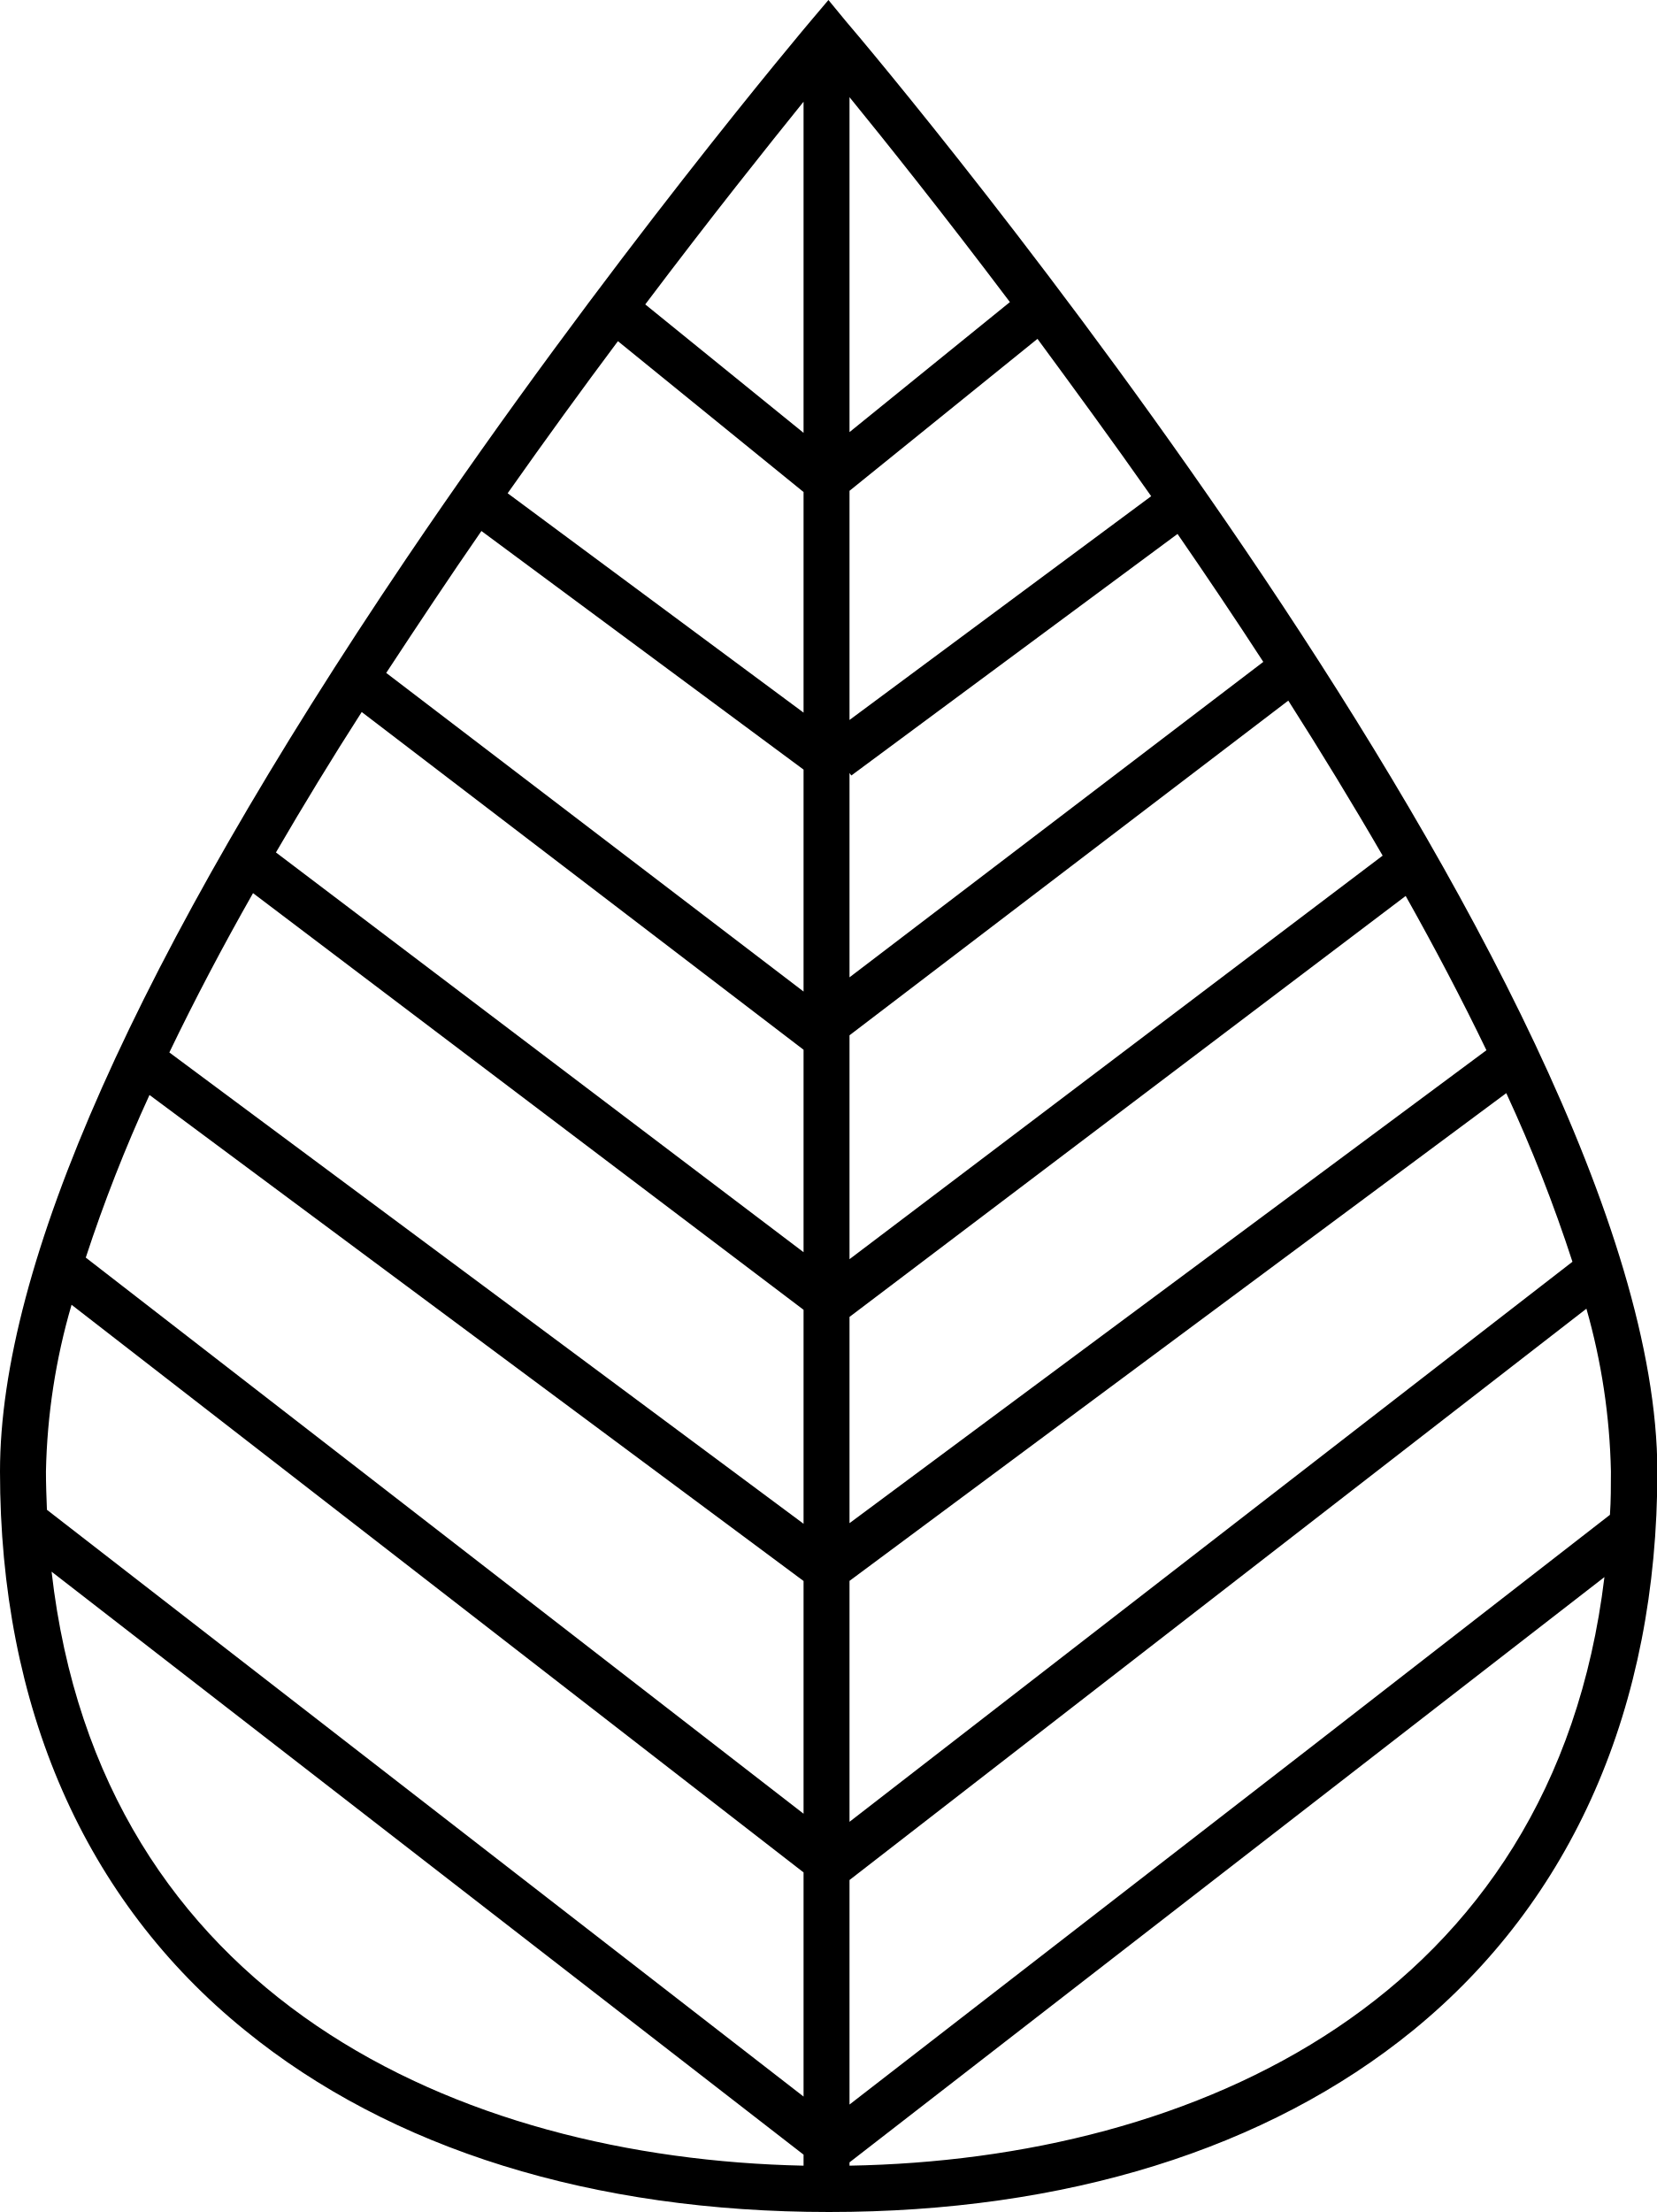
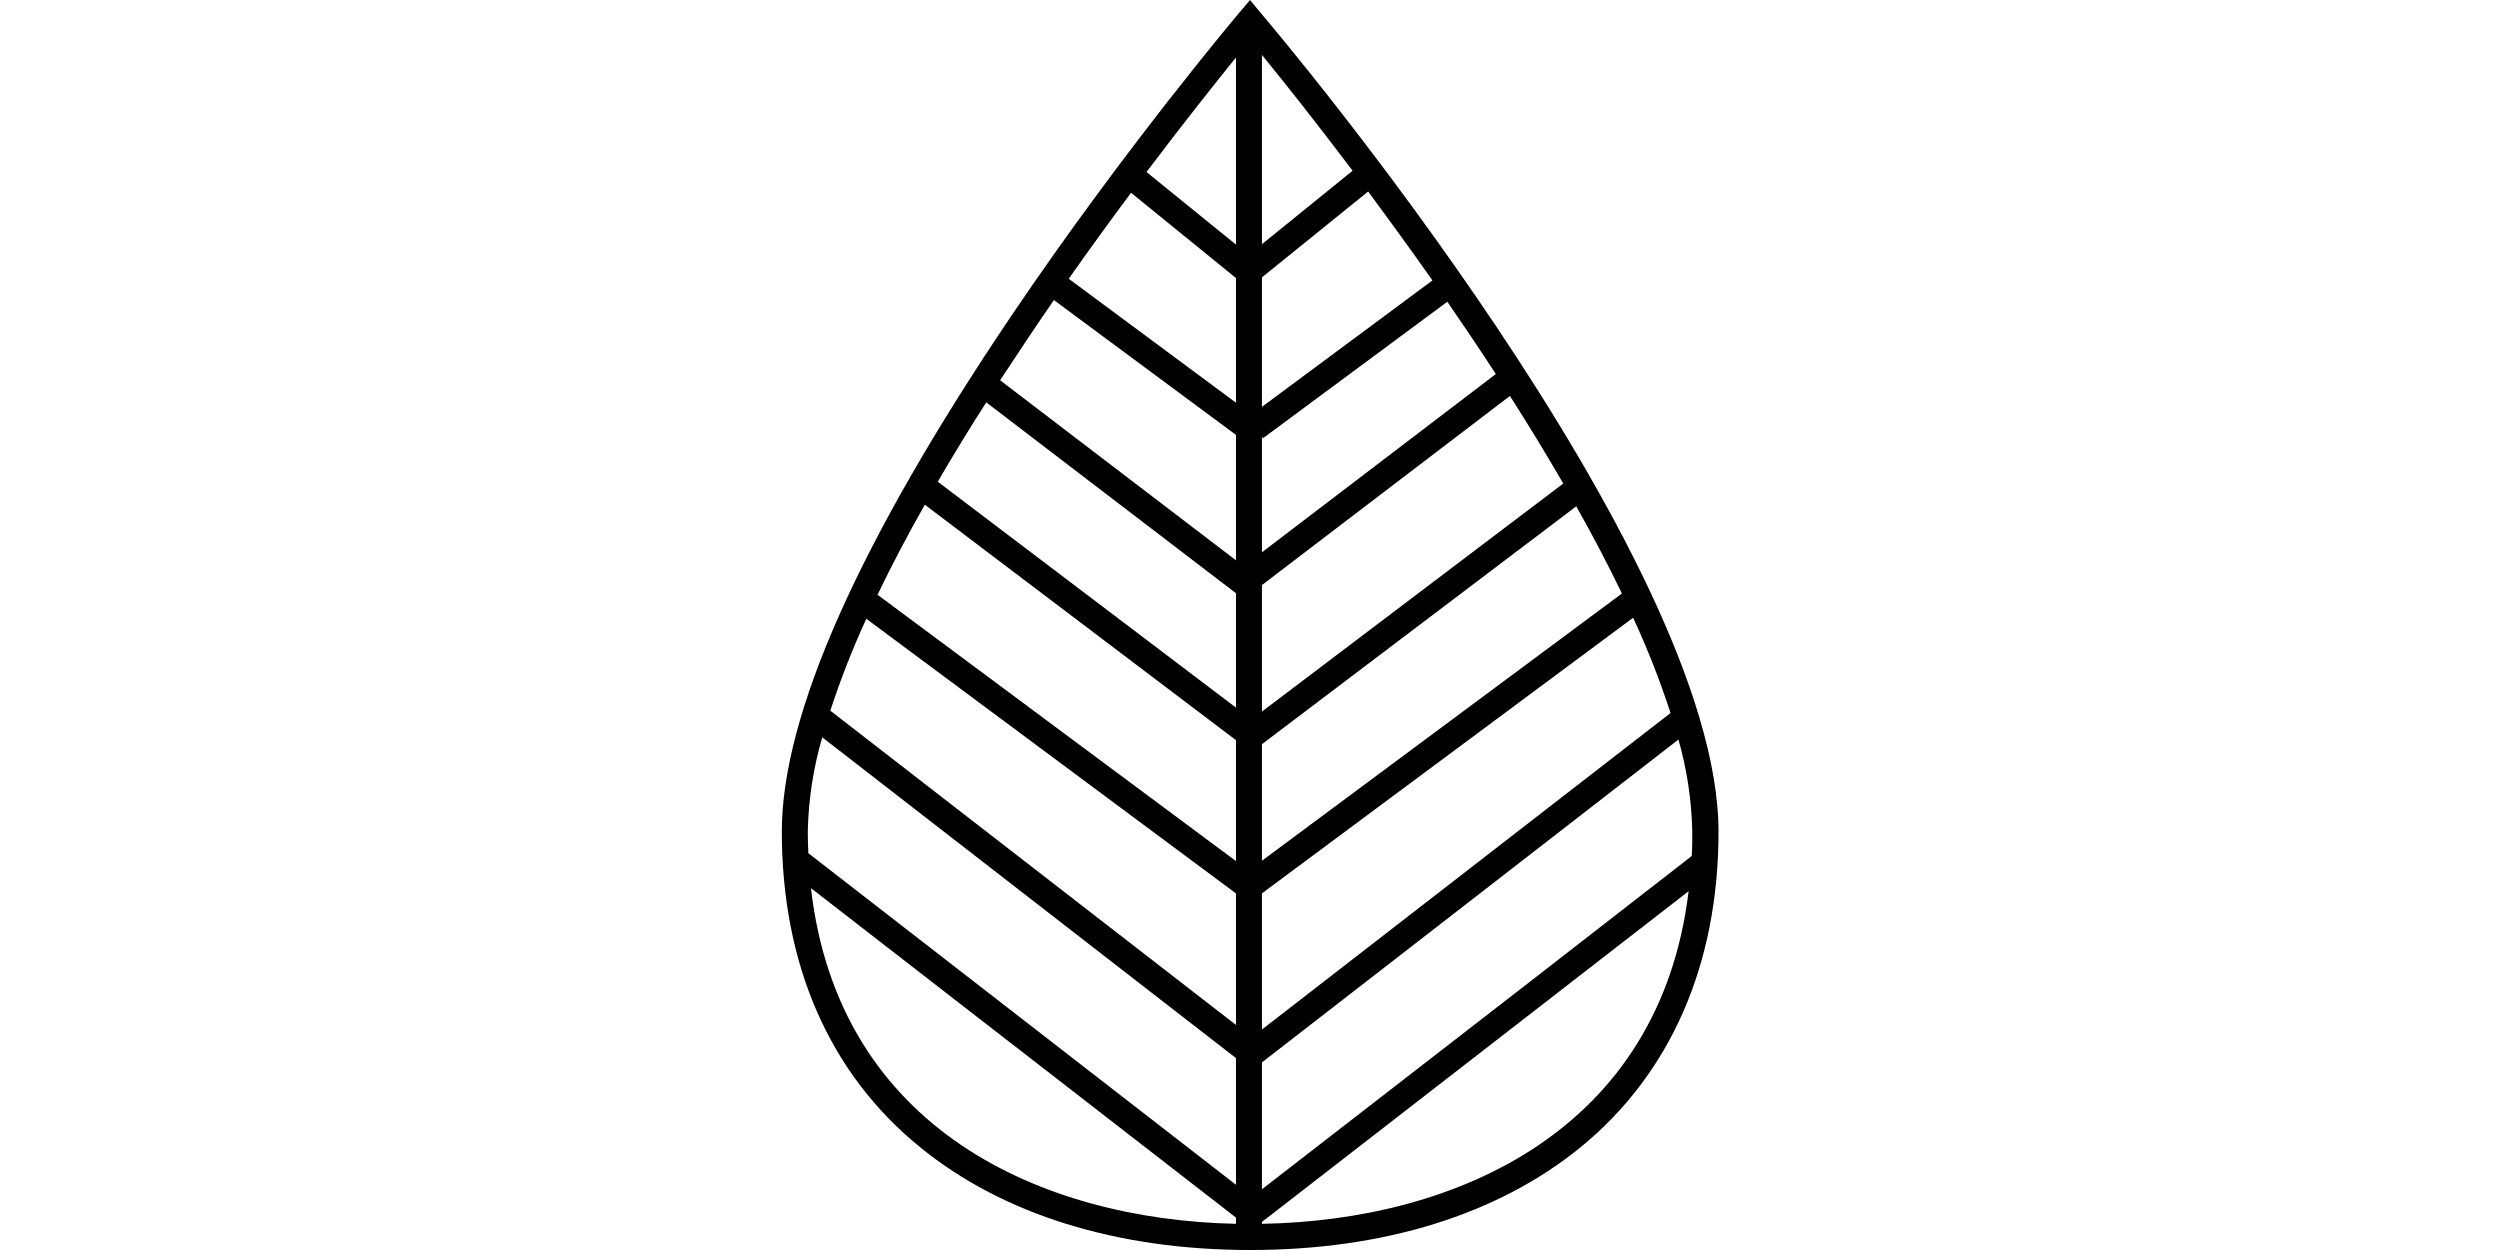
- <svg xmlns="http://www.w3.org/2000/svg" id="bf-icon-data__prey-predator--leaf" viewBox="0 0 135.21 180.5">
+ <svg xmlns="http://www.w3.org/2000/svg" width="300px" height="150px" id="bf-icon-data__prey-predator--leaf" viewBox="0 0 135.21 180.5">
  <defs>
    <style>
      .cls-1 {
        fill: #010101;
      }
    </style>
  </defs>
  <path id="leaf" fill="#000000" d="M69,1.69,67.61,0,66.18,1.69c-.16.19-16.69,19.72-33,43.86C11.17,78.16,0,103.23,0,120.07c0,19.22,6.9,35,20,45.61,11.91,9.7,28.39,14.82,47.66,14.82s35.75-5.12,47.66-14.82c13-10.61,19.94-26.39,19.94-45.61C135.21,80.15,71.74,4.87,69,1.69ZM3.75,120.07a52.1,52.1,0,0,1,2.09-13.6l59.74,46.32v18.29L3.83,123.2C3.79,122.17,3.75,121.13,3.75,120.07Zm65.58,28.59V129l53.6-39.8a123.76,123.76,0,0,1,5.4,13.76Zm0-24.37V107.46l45.39-34.35c2.37,4.22,4.59,8.44,6.59,12.59Zm0-21.54V84.48l35.81-27.31c2.65,4.16,5.24,8.4,7.7,12.65Zm0-23V63.08l.15.2L96.1,43.57c2.33,3.38,4.68,6.87,7,10.44Zm0-21V40.05l15.34-12.4c2.94,4,6.08,8.28,9.28,12.84Zm0-23.49V7.93c2.9,3.56,7.57,9.4,13.09,16.72Zm-3.75.06L52.66,24.84c5.39-7.15,10-12.92,12.92-16.54Zm0,4.83v18L41.43,40.25c3.1-4.4,6.13-8.57,9-12.41Zm0,45.51v16.52L22.52,69.56c2.24-3.85,4.58-7.69,7-11.46Zm0,21.22v17.46L13.82,85.88c2.07-4.3,4.37-8.67,6.83-13Zm0,22.13V148L7,102.62A125.48,125.48,0,0,1,12.2,89.35Zm3.75,42.72V153.41l60.14-46.62a52.32,52.32,0,0,1,2,13.28c0,1.2,0,2.38-.08,3.54l-24.46,19Zm-30-128.37L65.58,62.8V80.91l-34.06-26C34.09,51,36.7,47.07,39.29,43.33ZM4.21,128.25l61.37,47.57v.9C37.43,176.12,8.17,163,4.21,128.25Zm65.12,48.47v-.27l39.89-30.92,21.72-16.84C126.78,163.21,97.46,176.22,69.33,176.72Z" />
</svg>
